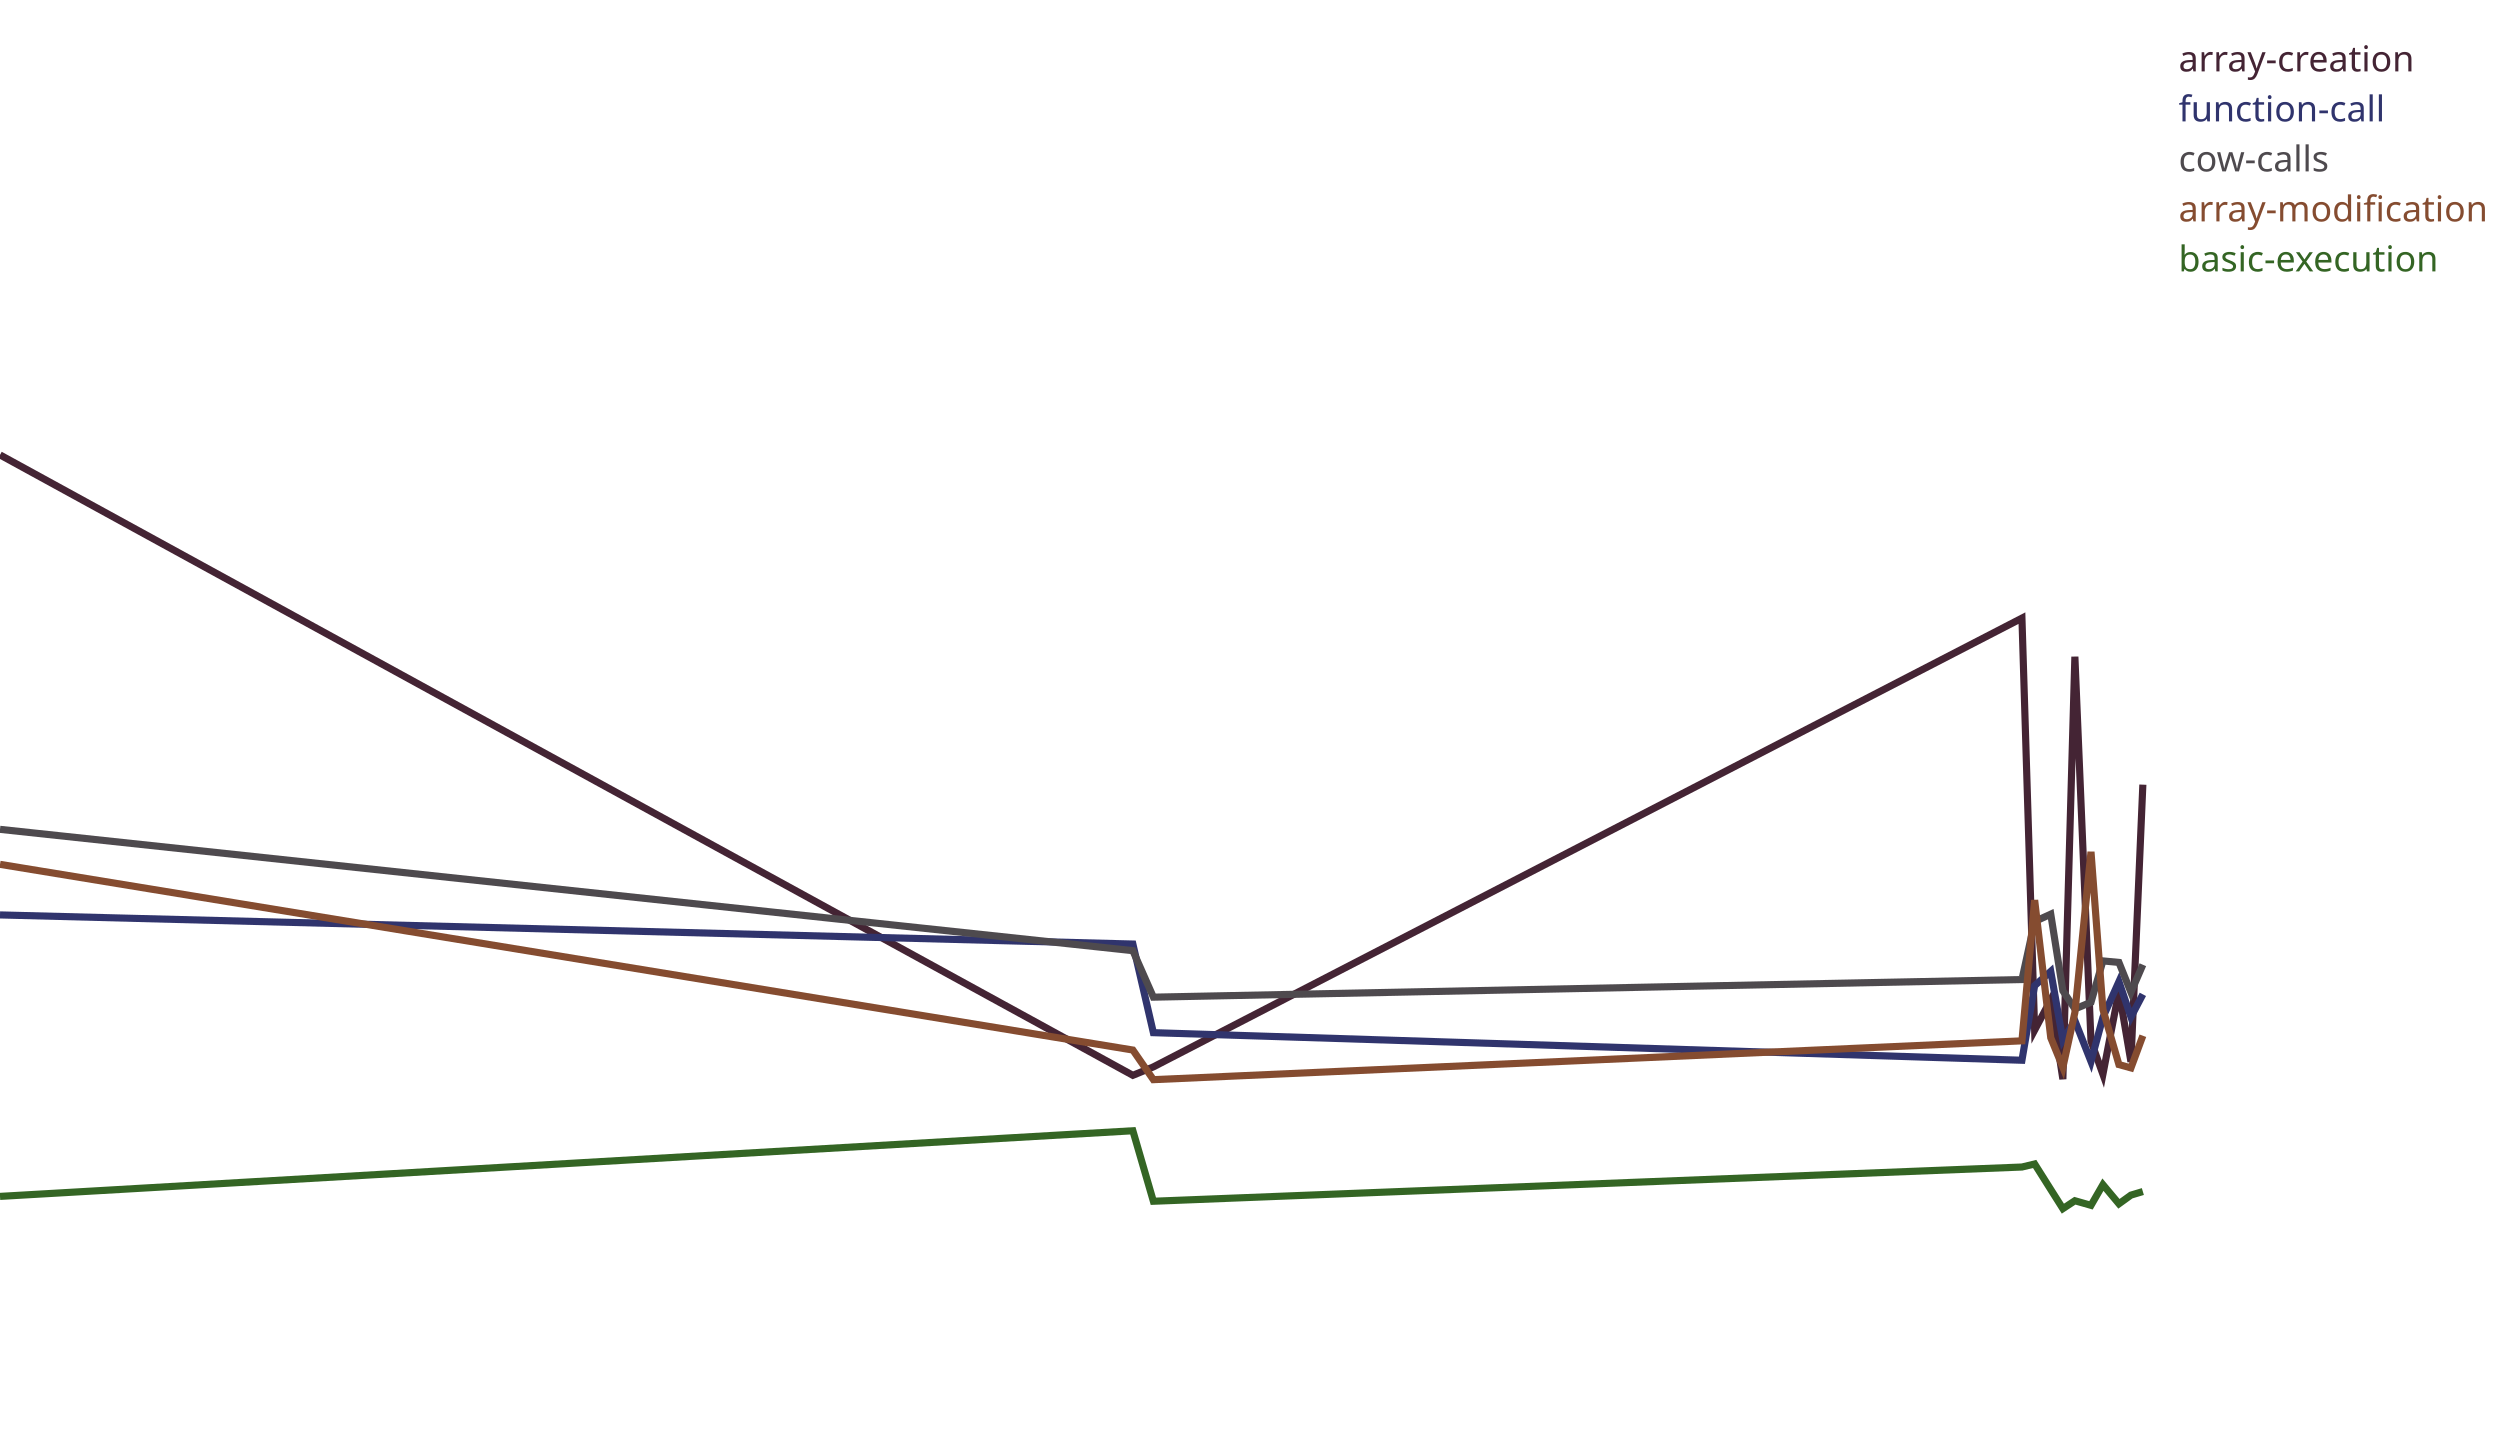
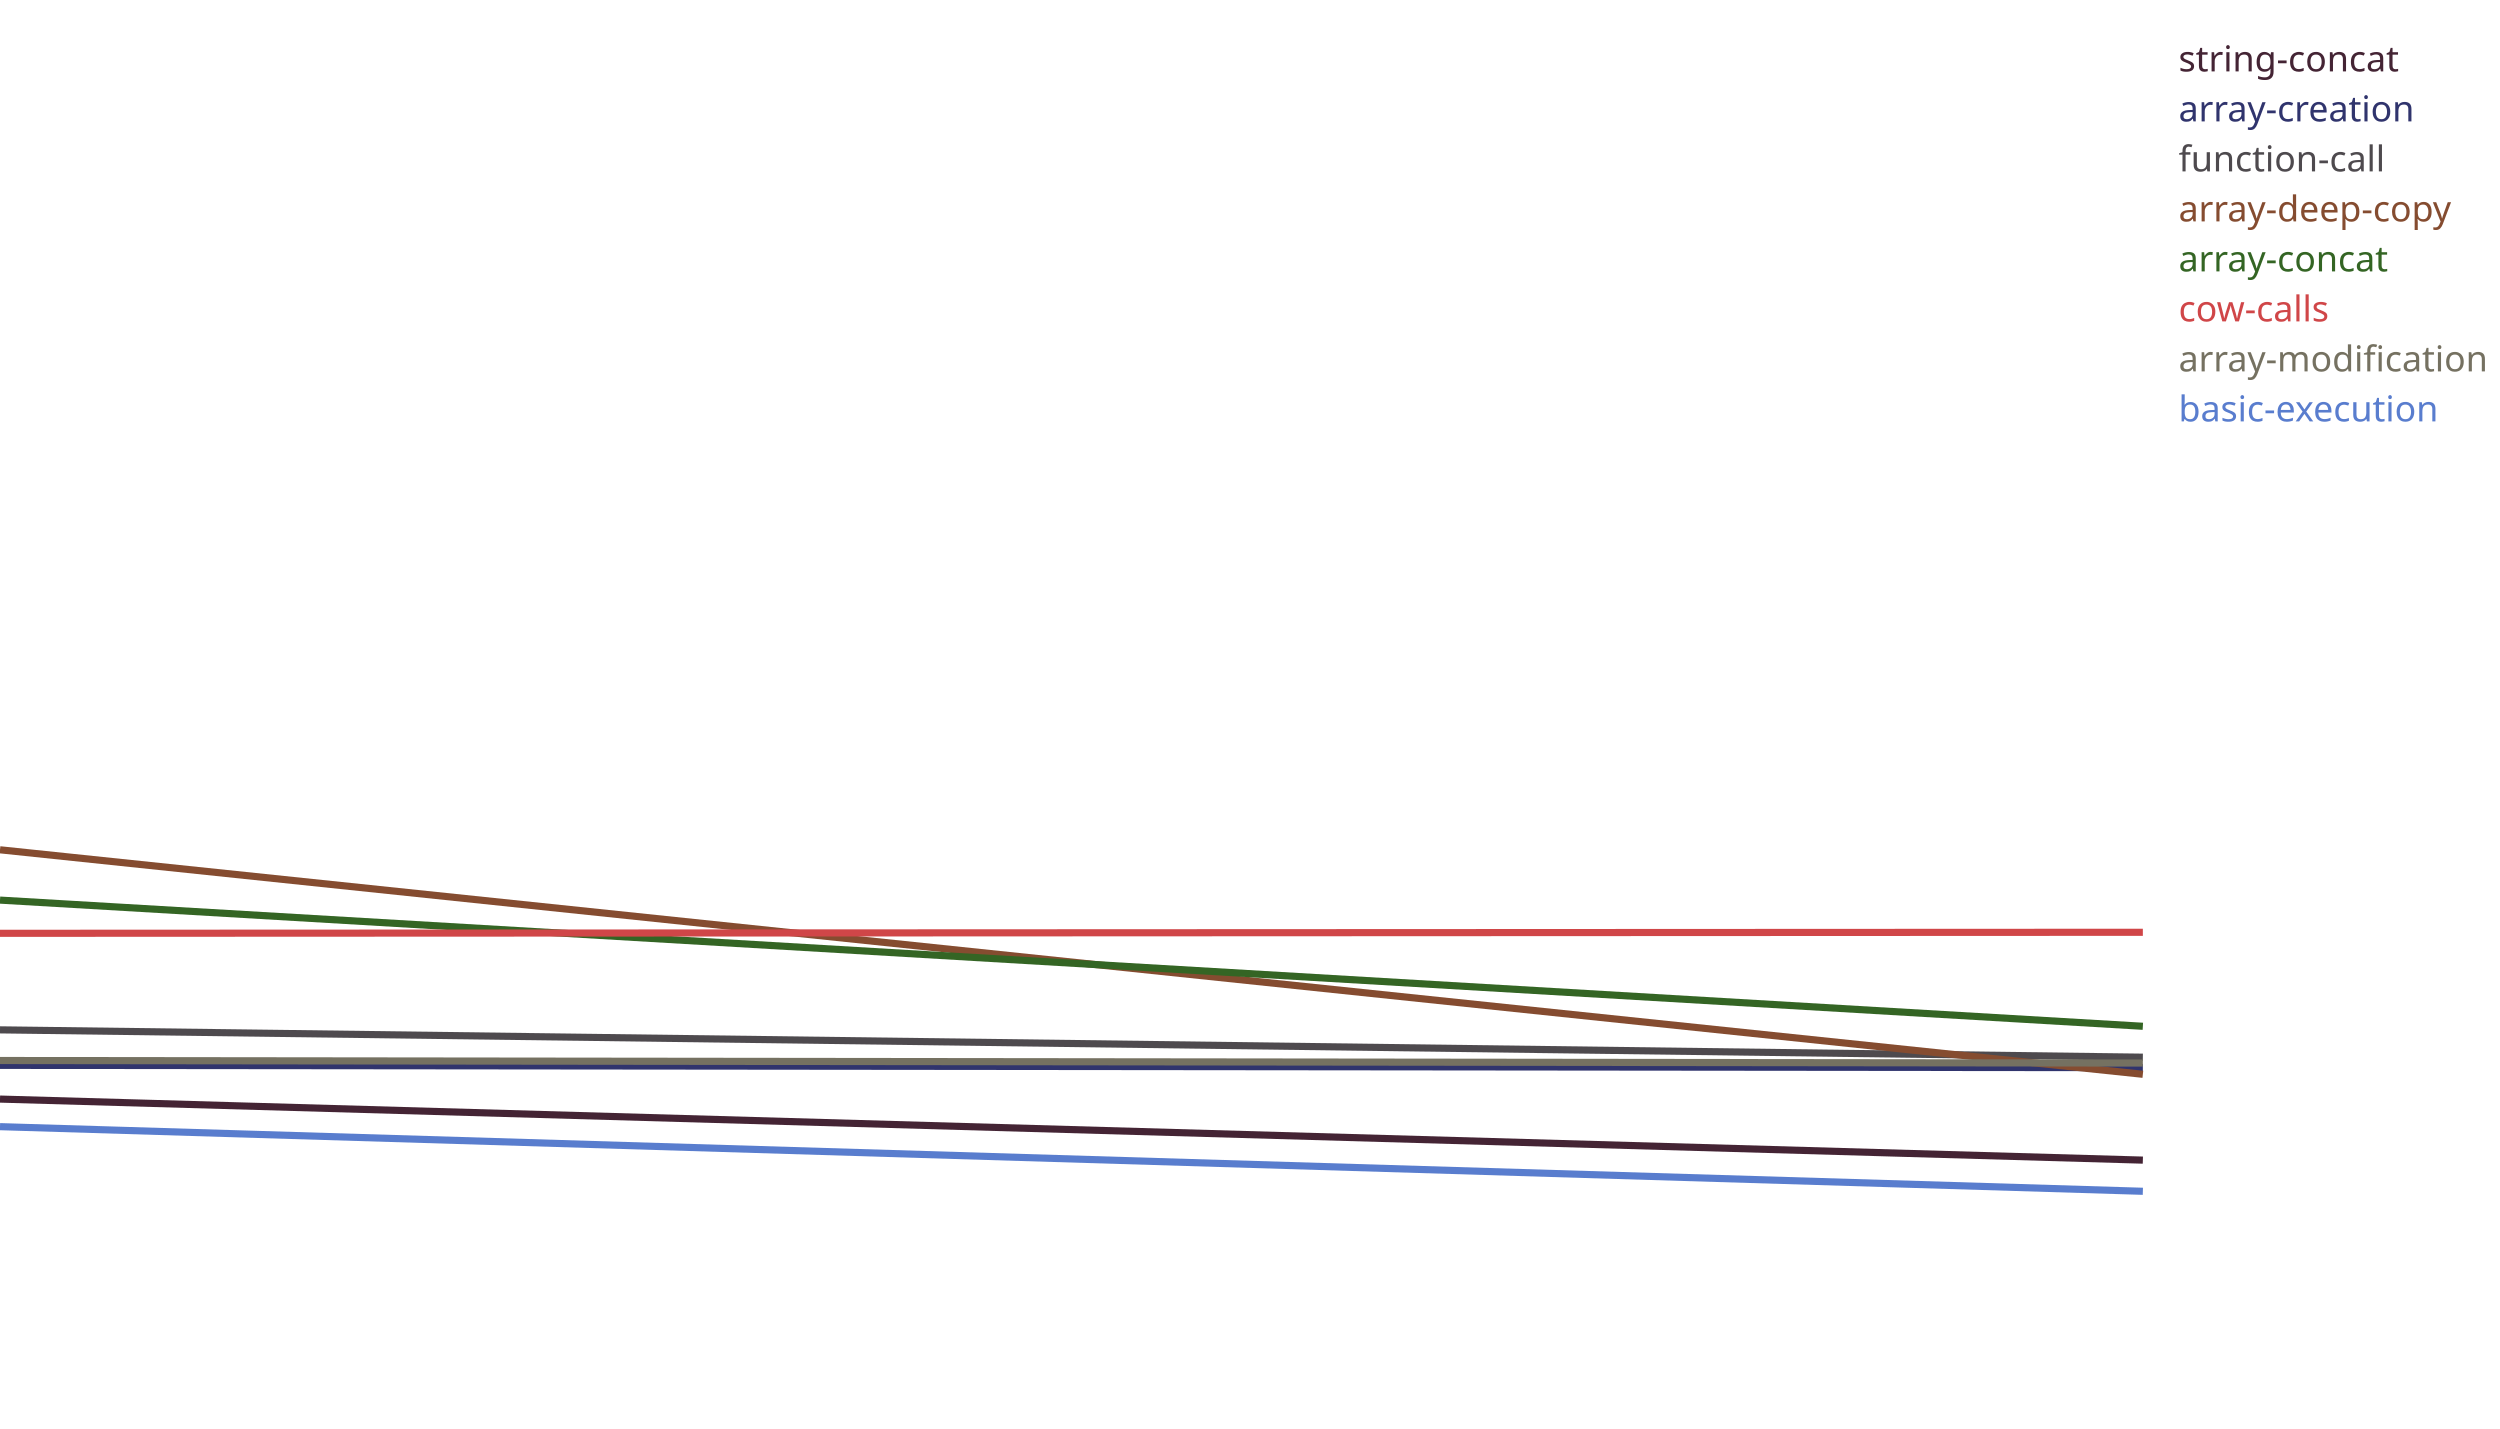
<svg xmlns="http://www.w3.org/2000/svg" version="1.1" viewBox="0 0 350 200">
-   <text x="305.000" y="10" fill="#442434" font-family="sans-serif" font-size="5" xml:space="preserve">array-creation</text>
-   <path d="M 0 63.687 158.601 150.545 161.472 149.365 283.072 86.537 284.85 144.216 287.106 139.96 288.801 151.082 290.483 91.936 292.739 145.754 294.408 150.403 296.65 138.744 298.332 148.65 300 109.852" fill="none" stroke="#442434" stroke-width="1.00" />
-   <text x="305.000" y="17" fill="#30346d" font-family="sans-serif" font-size="5" xml:space="preserve">function-call</text>
-   <path d="M 0 128.089 158.601 132.165 161.472 144.573 283.072 148.435 284.85 137.994 287.106 135.991 288.801 145.611 290.483 142.893 292.739 148.614 294.408 142.428 296.65 137.422 298.332 142.392 300 139.21" fill="none" stroke="#30346d" stroke-width="1.00" />
-   <text x="305.000" y="24" fill="#4e4a4e" font-family="sans-serif" font-size="5" xml:space="preserve">cow-calls</text>
-   <path d="M 0 116.109 158.601 133.094 161.472 139.603 283.072 137.136 284.85 129.018 287.106 127.981 288.801 138.709 290.483 141.248 292.739 140.318 294.408 134.525 296.65 134.74 298.332 138.923 300 135.061" fill="none" stroke="#4e4a4e" stroke-width="1.00" />
-   <text x="305.000" y="31" fill="#854c30" font-family="sans-serif" font-size="5" xml:space="preserve">array-modification</text>
-   <path d="M 0 121.008 158.601 147.005 161.472 151.153 283.072 145.718 284.85 126.014 287.106 145.289 288.801 149.436 290.483 141.749 292.739 119.256 294.408 141.32 296.65 149.044 298.332 149.508 300 145.002" fill="none" stroke="#854c30" stroke-width="1.00" />
-   <text x="305.000" y="38" fill="#346524" font-family="sans-serif" font-size="5" xml:space="preserve">basic-execution</text>
-   <path d="M 0 167.495 158.601 158.305 161.472 168.175 283.072 163.383 284.85 162.954 287.106 166.53 288.801 169.211 290.483 168.103 292.739 168.746 294.408 165.85 296.65 168.532 298.332 167.316 300 166.816" fill="none" stroke="#346524" stroke-width="1.00" />
+   <text x="305.000" y="10" fill="#442434" font-family="sans-serif" font-size="5" xml:space="preserve">string-concat</text>
+   <path d="M 0 153.871 300 162.417" fill="none" stroke="#442434" stroke-width="1.00" />
+   <text x="305.000" y="17" fill="#30346d" font-family="sans-serif" font-size="5" xml:space="preserve">array-creation</text>
+   <path d="M 0 149.151 300 149.472" fill="none" stroke="#30346d" stroke-width="1.00" />
+   <text x="305.000" y="24" fill="#4e4a4e" font-family="sans-serif" font-size="5" xml:space="preserve">function-call</text>
+   <path d="M 0 144.18 300 148.006" fill="none" stroke="#4e4a4e" stroke-width="1.00" />
+   <text x="305.000" y="31" fill="#854c30" font-family="sans-serif" font-size="5" xml:space="preserve">array-deep-copy</text>
+   <path d="M 0 118.97 300 150.402" fill="none" stroke="#854c30" stroke-width="1.00" />
+   <text x="305.000" y="38" fill="#346524" font-family="sans-serif" font-size="5" xml:space="preserve">array-concat</text>
+   <path d="M 0 126.014 300 143.679" fill="none" stroke="#346524" stroke-width="1.00" />
+   <text x="305.000" y="45" fill="#d04648" font-family="sans-serif" font-size="5" xml:space="preserve">cow-calls</text>
+   <path d="M 0 130.663 300 130.52" fill="none" stroke="#d04648" stroke-width="1.00" />
+   <text x="305.000" y="52" fill="#757161" font-family="sans-serif" font-size="5" xml:space="preserve">array-modification</text>
+   <path d="M 0 148.471 300 148.829" fill="none" stroke="#757161" stroke-width="1.00" />
+   <text x="305.000" y="59" fill="#597dce" font-family="sans-serif" font-size="5" xml:space="preserve">basic-execution</text>
+   <path d="M 0 157.732 300 166.78" fill="none" stroke="#597dce" stroke-width="1.00" />
</svg>
